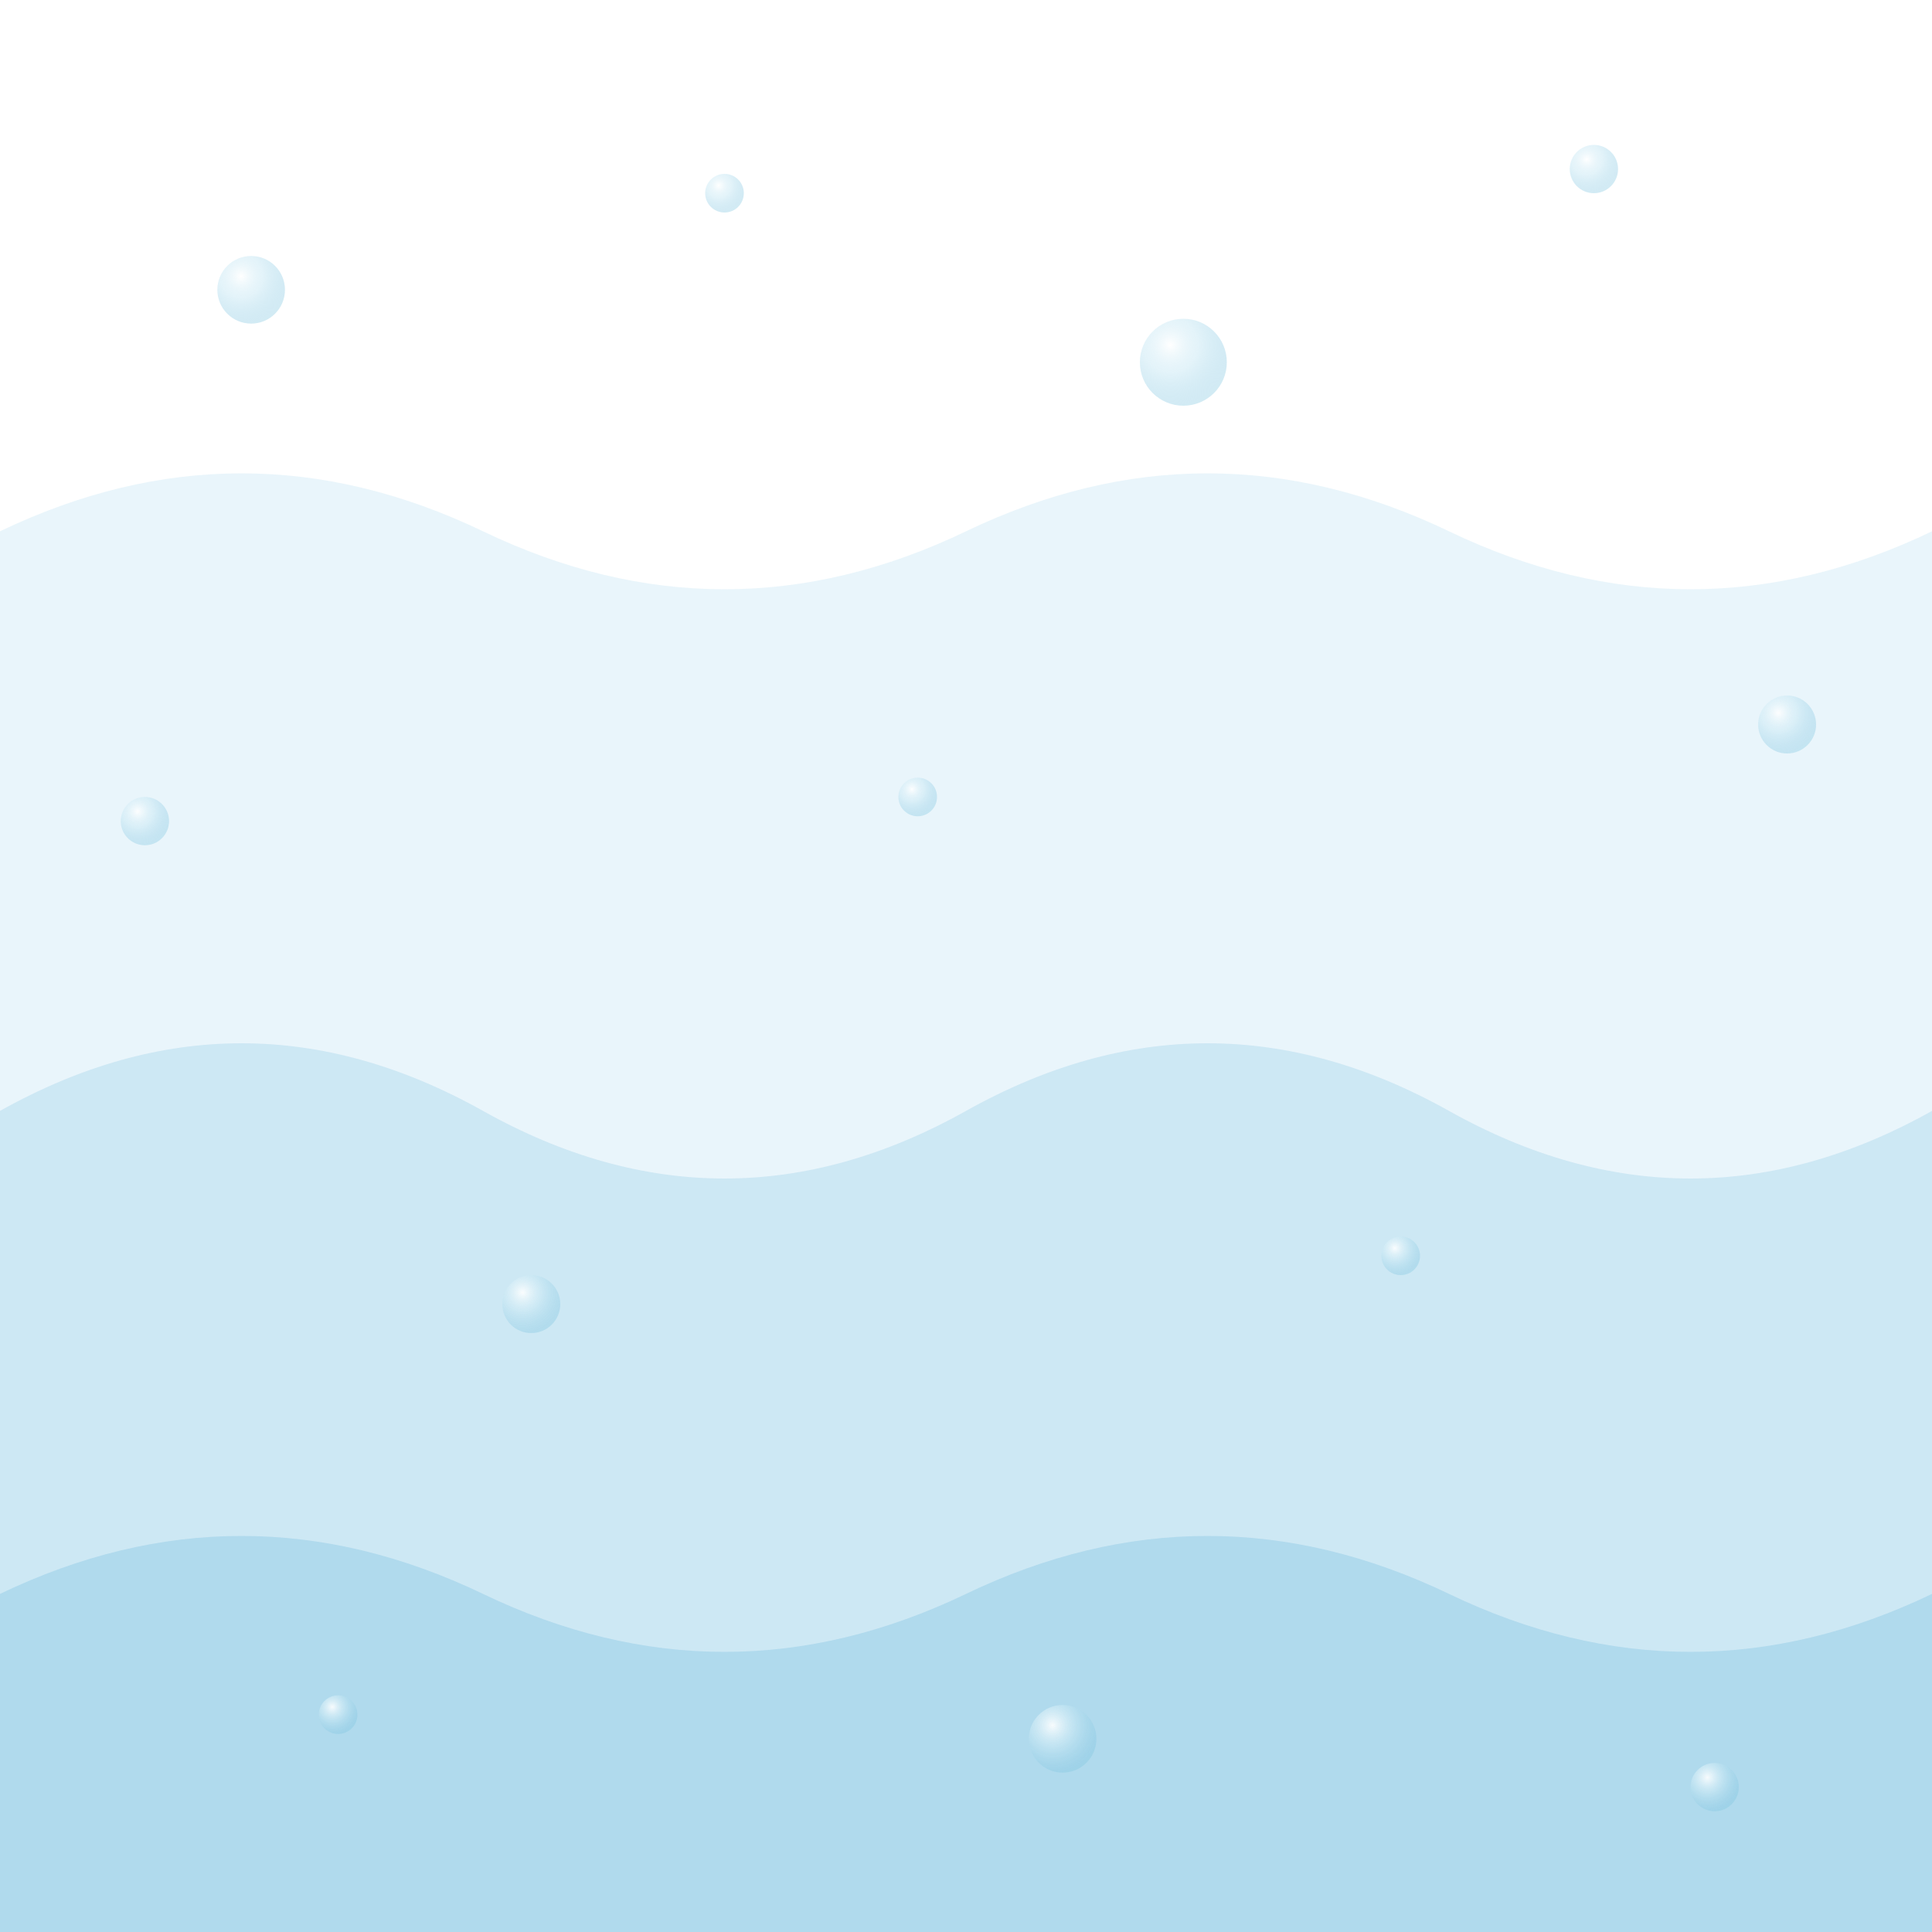
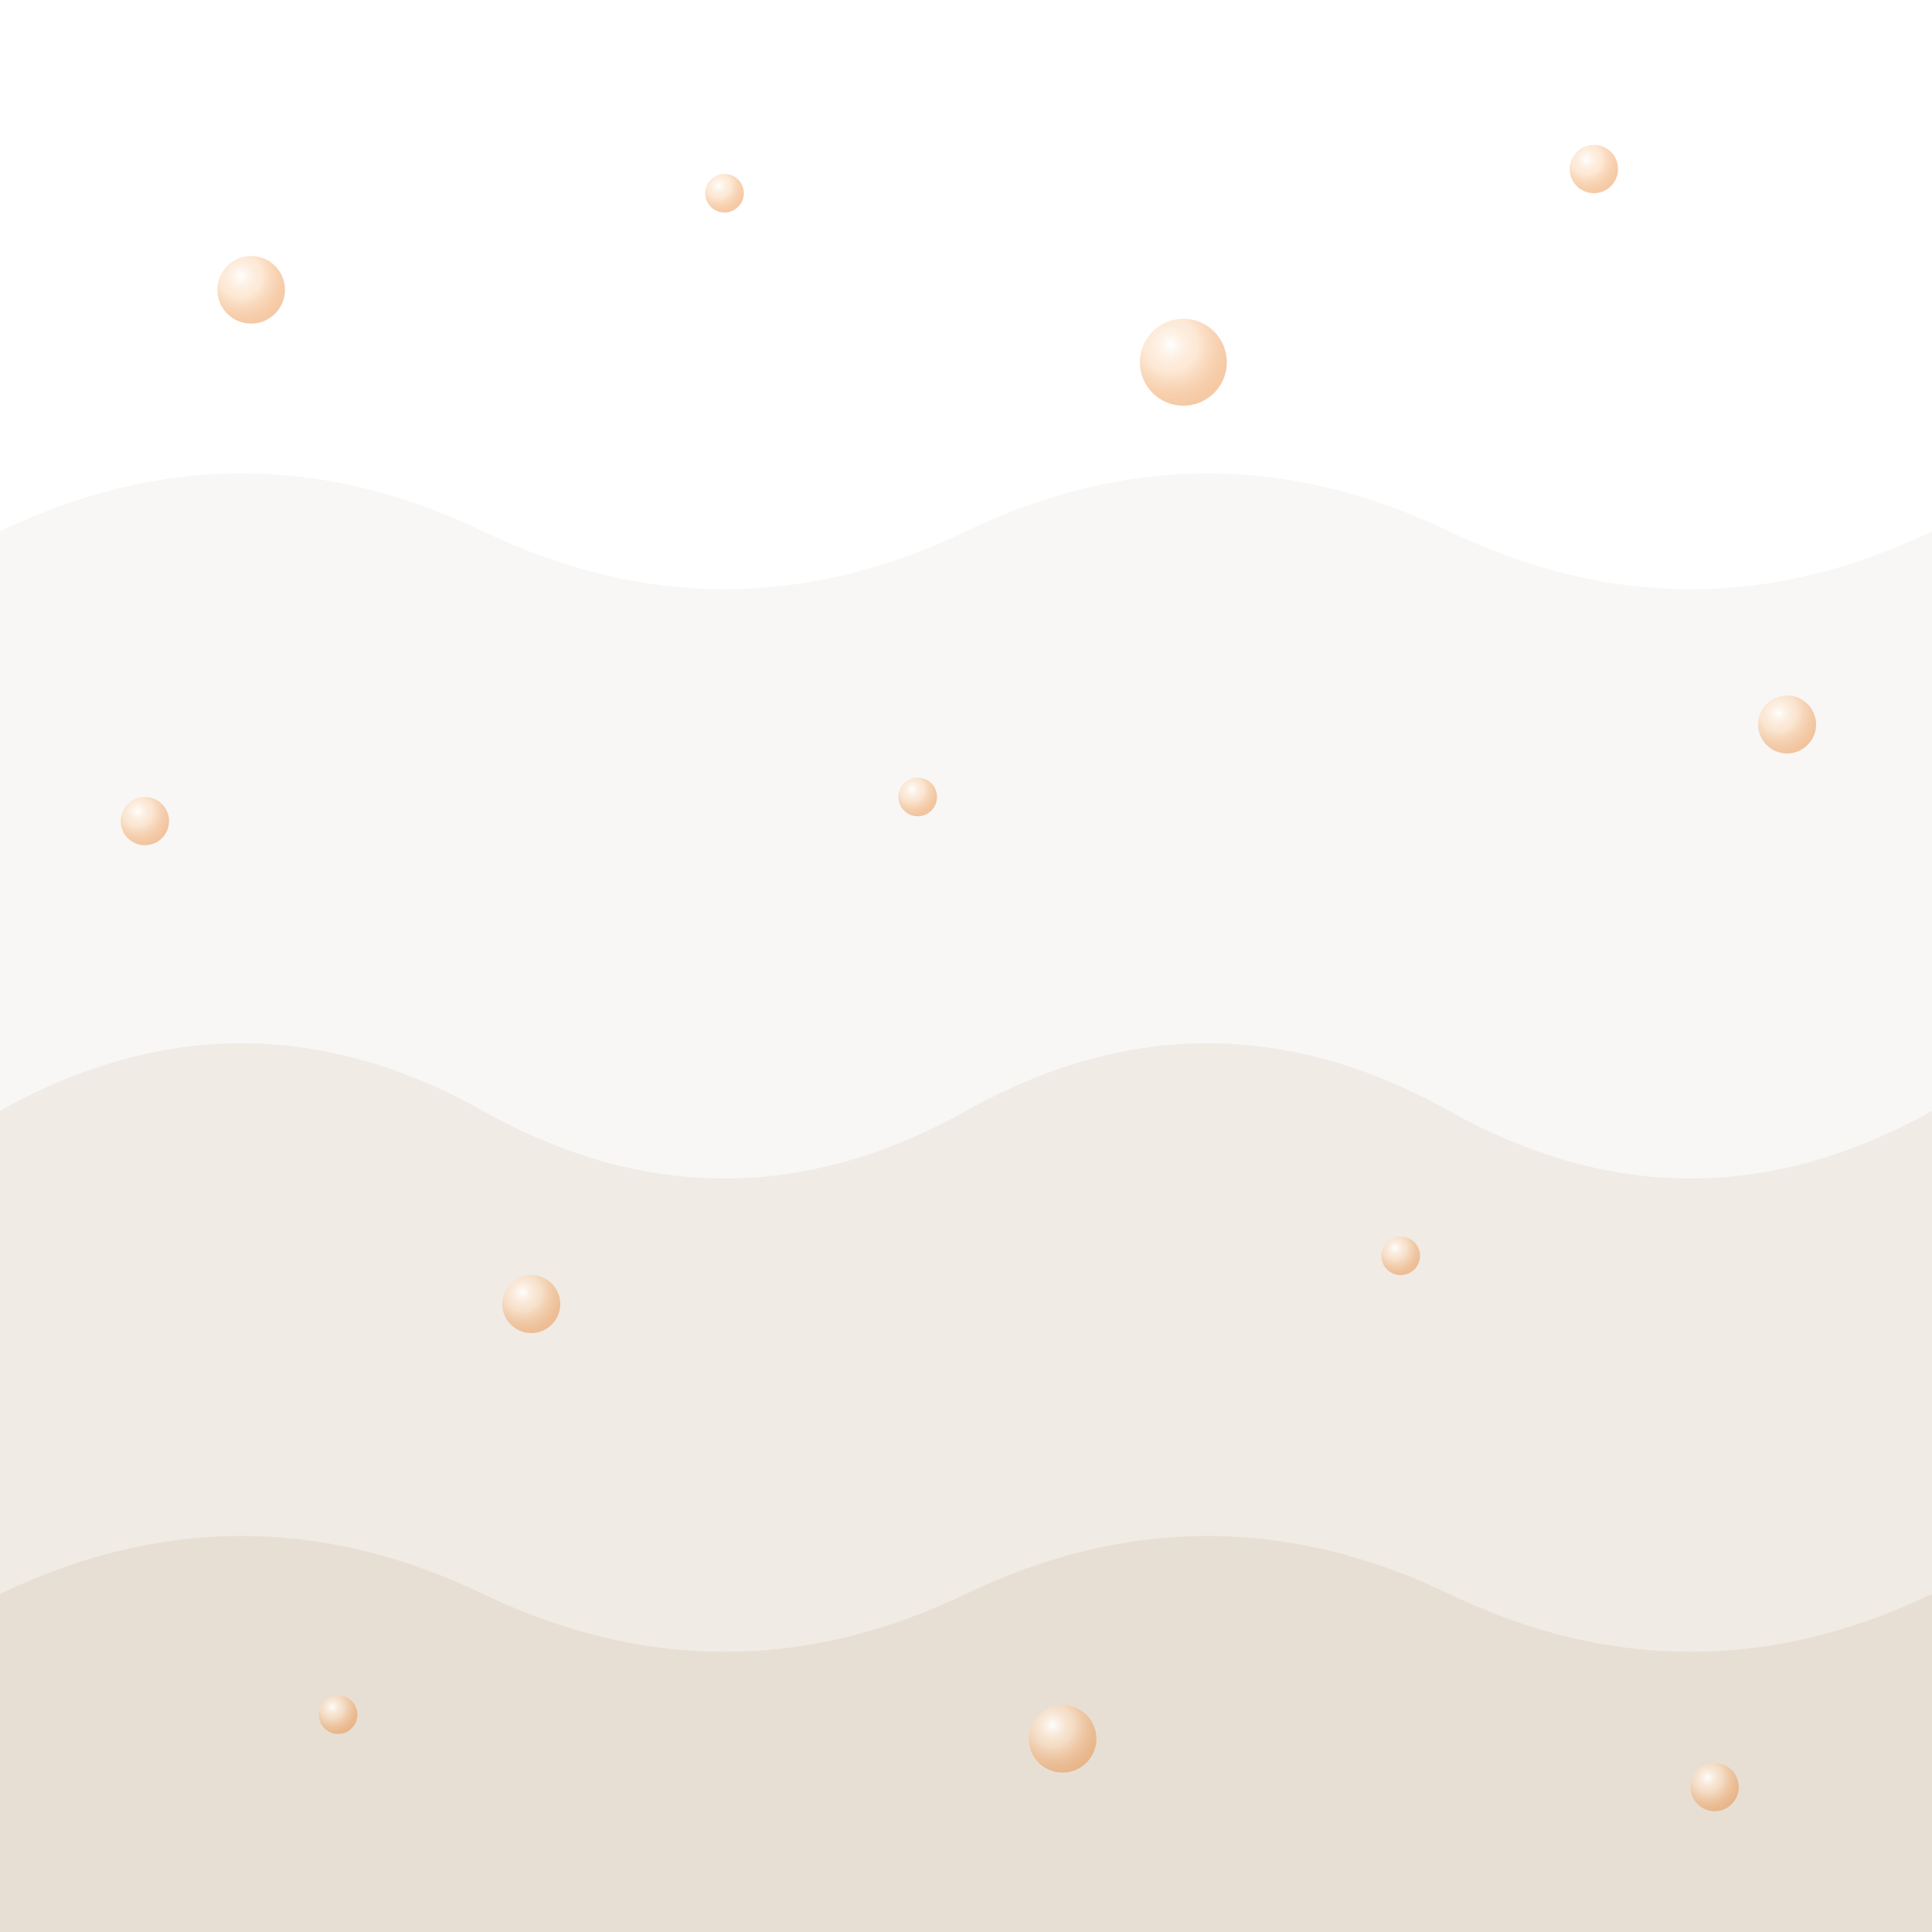
<svg xmlns="http://www.w3.org/2000/svg" width="400" height="400" viewBox="0 0 400 400">
  <defs>
    <radialGradient id="ae-drop" cx="35%" cy="30%" r="70%">
-       <stop offset="0%" stop-color="#ffffff" stop-opacity="0.9" />
-       <stop offset="45%" stop-color="#cdeaf5" stop-opacity="0.55" />
-       <stop offset="100%" stop-color="#7fc4e0" stop-opacity="0.35" />
+       <stop offset="0%" stop-color="#ffffff" stop-opacity="0.95" />
+       <stop offset="45%" stop-color="#fbd9b8" stop-opacity="0.6" />
+       <stop offset="100%" stop-color="#e8791e" stop-opacity="0.4" />
    </radialGradient>
    <pattern id="ae-water" width="400" height="400" patternUnits="userSpaceOnUse">
-       <path d="M0,110 Q50,86 100,110 T200,110 T300,110 T400,110 V400 H0 Z" fill="#d7edf7" opacity="0.55" />
-       <path d="M0,230 Q50,202 100,230 T200,230 T300,230 T400,230 V400 H0 Z" fill="#b7dcee" opacity="0.55" />
-       <path d="M0,330 Q50,306 100,330 T200,330 T300,330 T400,330 V400 H0 Z" fill="#93cbe6" opacity="0.5" />
+       <path d="M0,110 Q50,86 100,110 T200,110 T300,110 T400,110 V400 H0 Z" fill="#f5f2ef" opacity="0.65" />
+       <path d="M0,230 Q50,202 100,230 T200,230 T300,230 T400,230 V400 H0 Z" fill="#eae3db" opacity="0.6" />
+       <path d="M0,330 Q50,306 100,330 T200,330 T300,330 T400,330 V400 H0 Z" fill="#ddccb8" opacity="0.4" />
      <circle cx="52" cy="60" r="7" fill="url(#ae-drop)" />
      <circle cx="150" cy="40" r="4" fill="url(#ae-drop)" />
      <circle cx="245" cy="75" r="9" fill="url(#ae-drop)" />
      <circle cx="330" cy="35" r="5" fill="url(#ae-drop)" />
      <circle cx="30" cy="170" r="5" fill="url(#ae-drop)" />
      <circle cx="370" cy="150" r="6" fill="url(#ae-drop)" />
      <circle cx="190" cy="165" r="4" fill="url(#ae-drop)" />
      <circle cx="110" cy="270" r="6" fill="url(#ae-drop)" />
      <circle cx="290" cy="260" r="4" fill="url(#ae-drop)" />
      <circle cx="220" cy="360" r="7" fill="url(#ae-drop)" />
      <circle cx="70" cy="355" r="4" fill="url(#ae-drop)" />
      <circle cx="355" cy="370" r="5" fill="url(#ae-drop)" />
    </pattern>
  </defs>
  <rect width="400" height="400" fill="url(#ae-water)" />
</svg>
